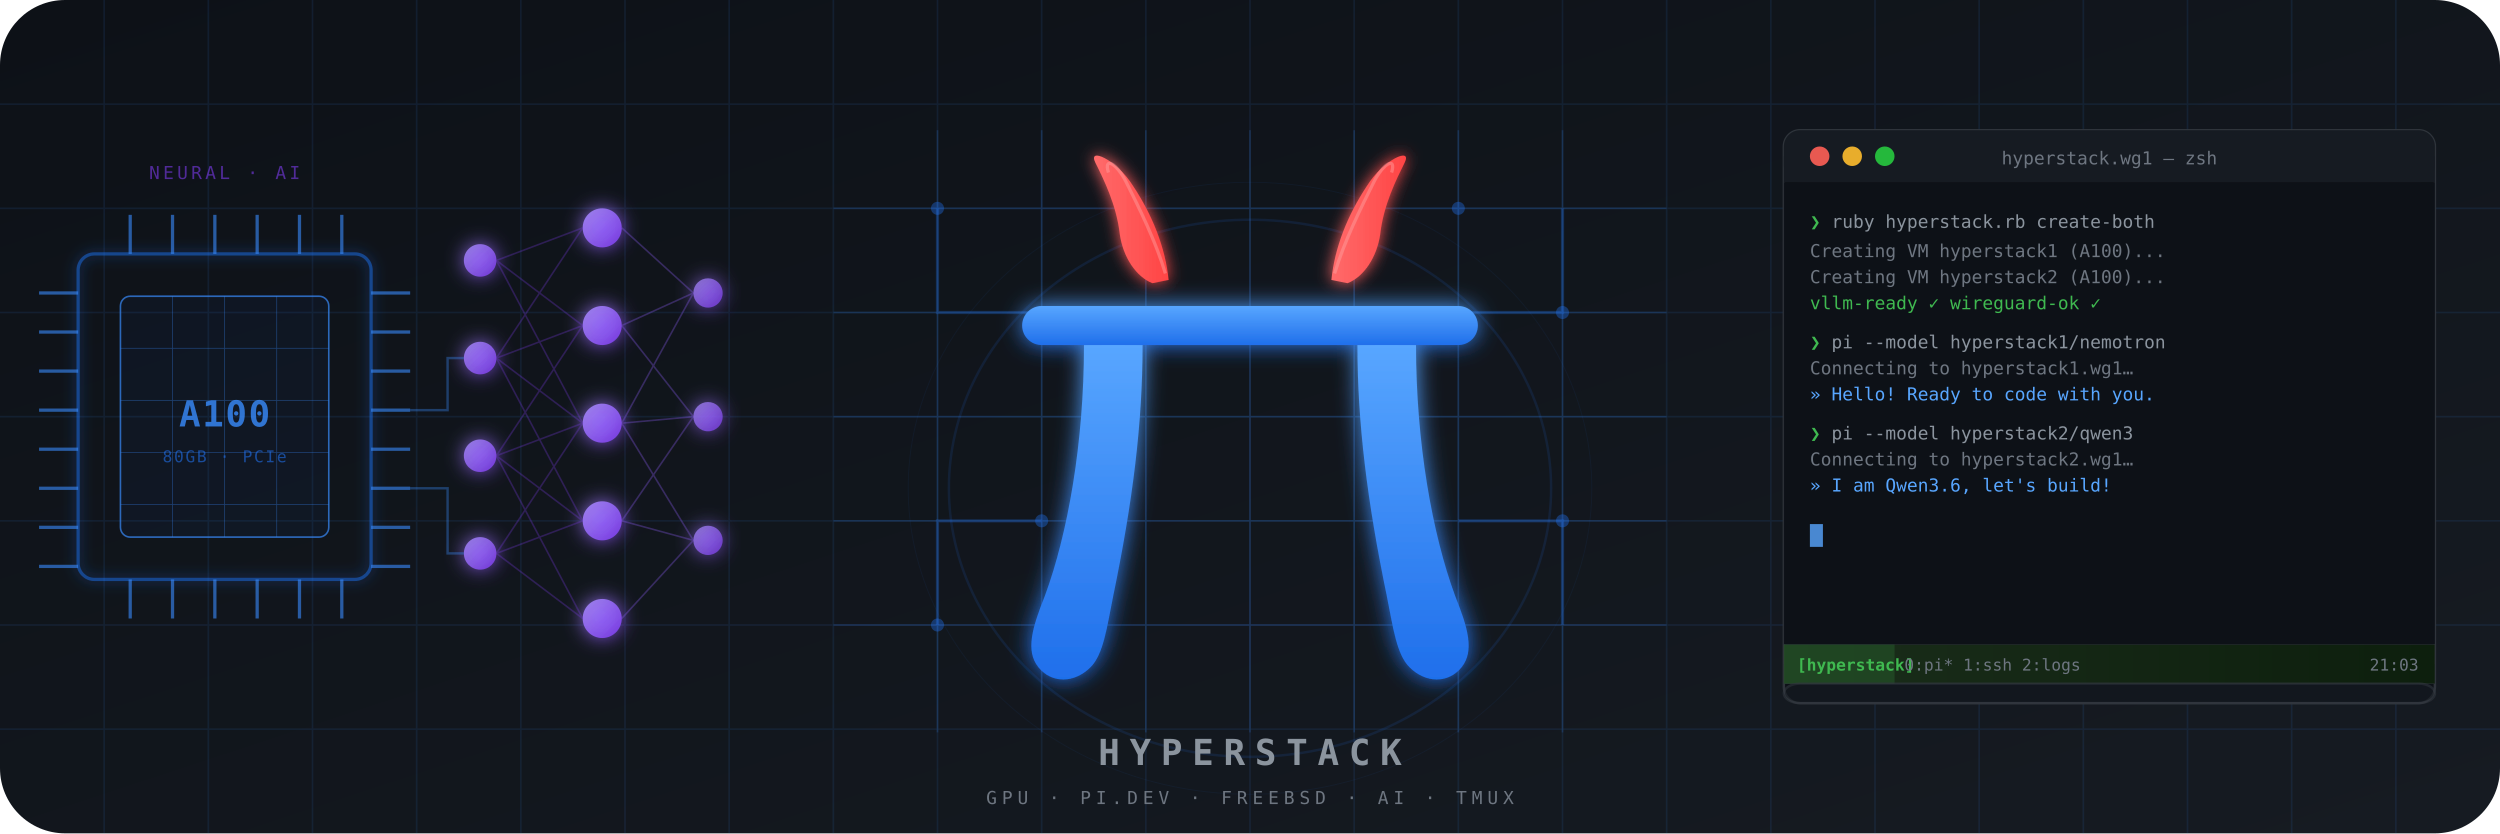
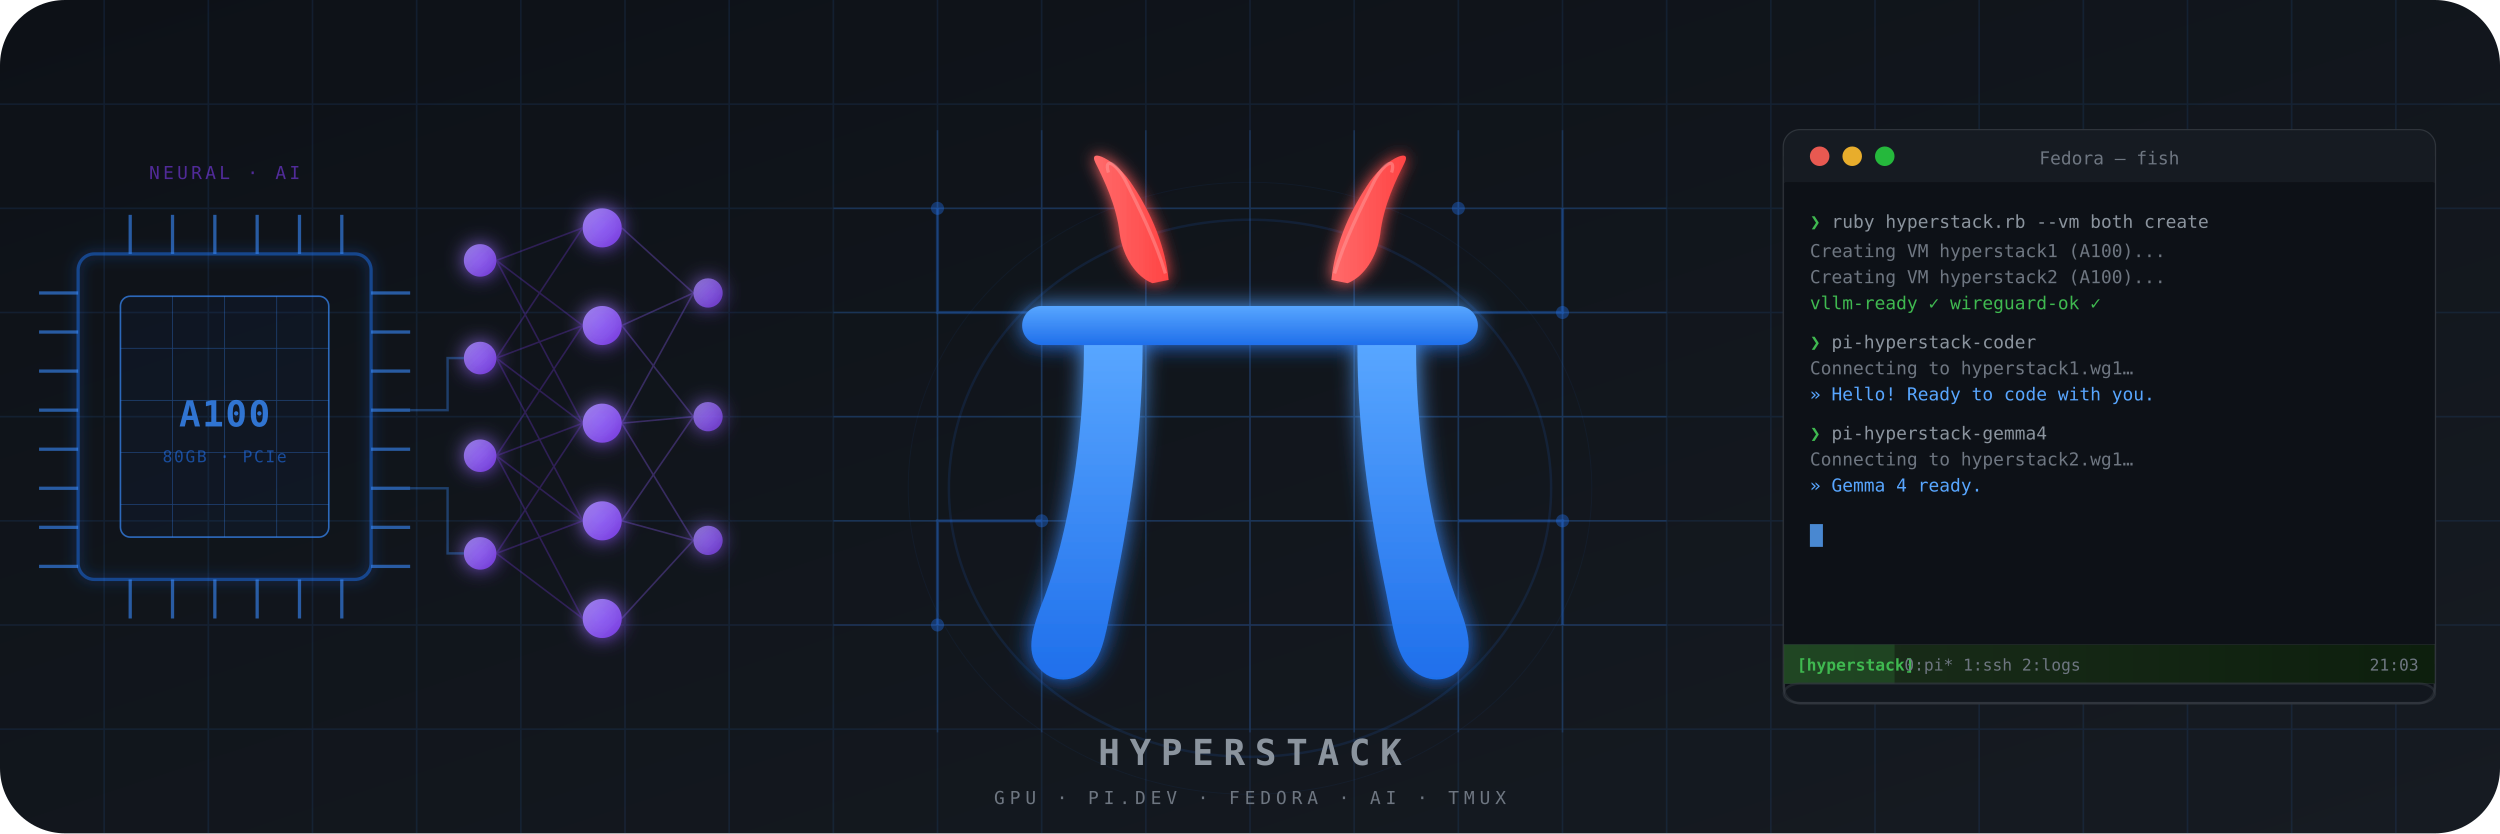
<svg xmlns="http://www.w3.org/2000/svg" viewBox="0 0 1536 512" width="1536" height="512">
  <defs>
    <linearGradient id="bg" x1="0%" y1="0%" x2="100%" y2="100%">
      <stop offset="0%" style="stop-color:#0d1117" />
      <stop offset="100%" style="stop-color:#161b22" />
    </linearGradient>
    <linearGradient id="gpuGrad" x1="0%" y1="0%" x2="100%" y2="100%">
      <stop offset="0%" style="stop-color:#1f6feb" />
      <stop offset="100%" style="stop-color:#388bfd" />
    </linearGradient>
    <linearGradient id="piGrad" x1="0%" y1="0%" x2="0%" y2="100%">
      <stop offset="0%" style="stop-color:#58a6ff" />
      <stop offset="100%" style="stop-color:#1f6feb" />
    </linearGradient>
    <linearGradient id="bsdGrad" x1="0%" y1="0%" x2="100%" y2="0%">
      <stop offset="0%" style="stop-color:#ff6b6b" />
      <stop offset="100%" style="stop-color:#ff4444" />
    </linearGradient>
    <linearGradient id="aiGrad" x1="0%" y1="0%" x2="100%" y2="100%">
      <stop offset="0%" style="stop-color:#a78bfa" />
      <stop offset="100%" style="stop-color:#7c3aed" />
    </linearGradient>
    <linearGradient id="tmuxBar" x1="0%" y1="0%" x2="100%" y2="0%">
      <stop offset="0%" style="stop-color:#1a2d1a" />
      <stop offset="100%" style="stop-color:#0d1f0d" />
    </linearGradient>
    <filter id="glow" x="-25%" y="-25%" width="150%" height="150%">
      <feGaussianBlur in="SourceGraphic" stdDeviation="7" result="blur" />
      <feMerge>
        <feMergeNode in="blur" />
        <feMergeNode in="SourceGraphic" />
      </feMerge>
    </filter>
    <filter id="hornGlow" x="-40%" y="-40%" width="180%" height="180%">
      <feGaussianBlur in="SourceGraphic" stdDeviation="5" result="blur" />
      <feMerge>
        <feMergeNode in="blur" />
        <feMergeNode in="SourceGraphic" />
      </feMerge>
    </filter>
    <filter id="aiGlow" x="-60%" y="-60%" width="220%" height="220%">
      <feGaussianBlur in="SourceGraphic" stdDeviation="6" result="blur" />
      <feMerge>
        <feMergeNode in="blur" />
        <feMergeNode in="SourceGraphic" />
      </feMerge>
    </filter>
    <filter id="chipGlow" x="-20%" y="-20%" width="140%" height="140%">
      <feGaussianBlur in="SourceGraphic" stdDeviation="4" result="blur" />
      <feMerge>
        <feMergeNode in="blur" />
        <feMergeNode in="SourceGraphic" />
      </feMerge>
    </filter>
  </defs>
  <rect width="1536" height="512" rx="40" fill="url(#bg)" />
  <g opacity="0.10" stroke="#388bfd" stroke-width="1">
    <line x1="0" y1="64" x2="1536" y2="64" />
    <line x1="0" y1="128" x2="1536" y2="128" />
    <line x1="0" y1="192" x2="1536" y2="192" />
    <line x1="0" y1="256" x2="1536" y2="256" />
    <line x1="0" y1="320" x2="1536" y2="320" />
    <line x1="0" y1="384" x2="1536" y2="384" />
    <line x1="0" y1="448" x2="1536" y2="448" />
    <line x1="64" y1="0" x2="64" y2="512" />
    <line x1="128" y1="0" x2="128" y2="512" />
    <line x1="192" y1="0" x2="192" y2="512" />
    <line x1="256" y1="0" x2="256" y2="512" />
    <line x1="320" y1="0" x2="320" y2="512" />
    <line x1="384" y1="0" x2="384" y2="512" />
    <line x1="448" y1="0" x2="448" y2="512" />
    <line x1="512" y1="0" x2="512" y2="512" />
    <line x1="576" y1="0" x2="576" y2="512" />
    <line x1="640" y1="0" x2="640" y2="512" />
    <line x1="704" y1="0" x2="704" y2="512" />
    <line x1="768" y1="0" x2="768" y2="512" />
    <line x1="832" y1="0" x2="832" y2="512" />
    <line x1="896" y1="0" x2="896" y2="512" />
    <line x1="960" y1="0" x2="960" y2="512" />
    <line x1="1024" y1="0" x2="1024" y2="512" />
    <line x1="1088" y1="0" x2="1088" y2="512" />
    <line x1="1152" y1="0" x2="1152" y2="512" />
    <line x1="1216" y1="0" x2="1216" y2="512" />
    <line x1="1280" y1="0" x2="1280" y2="512" />
    <line x1="1344" y1="0" x2="1344" y2="512" />
    <line x1="1408" y1="0" x2="1408" y2="512" />
    <line x1="1472" y1="0" x2="1472" y2="512" />
  </g>
  <rect x="48" y="156" width="180" height="200" rx="10" fill="none" stroke="#1f6feb" stroke-width="2" opacity="0.55" filter="url(#chipGlow)" />
  <rect x="74" y="182" width="128" height="148" rx="6" fill="#1f6feb" fill-opacity="0.06" stroke="#388bfd" stroke-width="1" opacity="0.7" />
  <g stroke="#388bfd" stroke-width="0.5" opacity="0.35">
    <line x1="74" y1="214" x2="202" y2="214" />
    <line x1="74" y1="246" x2="202" y2="246" />
    <line x1="74" y1="278" x2="202" y2="278" />
    <line x1="74" y1="310" x2="202" y2="310" />
    <line x1="106" y1="182" x2="106" y2="330" />
    <line x1="138" y1="182" x2="138" y2="330" />
    <line x1="170" y1="182" x2="170" y2="330" />
  </g>
  <g stroke="#388bfd" stroke-width="2" opacity="0.6">
    <line x1="24" y1="180" x2="48" y2="180" />
    <line x1="24" y1="204" x2="48" y2="204" />
    <line x1="24" y1="228" x2="48" y2="228" />
    <line x1="24" y1="252" x2="48" y2="252" />
    <line x1="24" y1="276" x2="48" y2="276" />
    <line x1="24" y1="300" x2="48" y2="300" />
    <line x1="24" y1="324" x2="48" y2="324" />
    <line x1="24" y1="348" x2="48" y2="348" />
  </g>
  <g stroke="#388bfd" stroke-width="2" opacity="0.6">
    <line x1="228" y1="180" x2="252" y2="180" />
    <line x1="228" y1="204" x2="252" y2="204" />
    <line x1="228" y1="228" x2="252" y2="228" />
    <line x1="228" y1="252" x2="252" y2="252" />
    <line x1="228" y1="276" x2="252" y2="276" />
    <line x1="228" y1="300" x2="252" y2="300" />
    <line x1="228" y1="324" x2="252" y2="324" />
    <line x1="228" y1="348" x2="252" y2="348" />
  </g>
  <g stroke="#388bfd" stroke-width="2" opacity="0.6">
    <line x1="80" y1="132" x2="80" y2="156" />
    <line x1="106" y1="132" x2="106" y2="156" />
    <line x1="132" y1="132" x2="132" y2="156" />
    <line x1="158" y1="132" x2="158" y2="156" />
    <line x1="184" y1="132" x2="184" y2="156" />
    <line x1="210" y1="132" x2="210" y2="156" />
  </g>
  <g stroke="#388bfd" stroke-width="2" opacity="0.6">
    <line x1="80" y1="356" x2="80" y2="380" />
    <line x1="106" y1="356" x2="106" y2="380" />
    <line x1="132" y1="356" x2="132" y2="380" />
    <line x1="158" y1="356" x2="158" y2="380" />
    <line x1="184" y1="356" x2="184" y2="380" />
    <line x1="210" y1="356" x2="210" y2="380" />
  </g>
  <text x="138" y="262" text-anchor="middle" font-family="'SF Mono','Fira Code','Consolas',monospace" font-size="22" font-weight="700" letter-spacing="1" fill="#388bfd" opacity="0.8">A100</text>
  <text x="138" y="284" text-anchor="middle" font-family="'SF Mono','Fira Code','Consolas',monospace" font-size="10" font-weight="400" letter-spacing="1" fill="#1f6feb" opacity="0.6">80GB · PCIe</text>
  <g filter="url(#aiGlow)">
    <circle cx="295" cy="160" r="10" fill="url(#aiGrad)" opacity="0.85" />
    <circle cx="295" cy="220" r="10" fill="url(#aiGrad)" opacity="0.85" />
    <circle cx="295" cy="280" r="10" fill="url(#aiGrad)" opacity="0.85" />
    <circle cx="295" cy="340" r="10" fill="url(#aiGrad)" opacity="0.85" />
  </g>
  <g filter="url(#aiGlow)">
    <circle cx="370" cy="140" r="12" fill="url(#aiGrad)" opacity="0.90" />
    <circle cx="370" cy="200" r="12" fill="url(#aiGrad)" opacity="0.90" />
    <circle cx="370" cy="260" r="12" fill="url(#aiGrad)" opacity="0.90" />
    <circle cx="370" cy="320" r="12" fill="url(#aiGrad)" opacity="0.90" />
    <circle cx="370" cy="380" r="12" fill="url(#aiGrad)" opacity="0.90" />
  </g>
  <g filter="url(#aiGlow)">
    <circle cx="435" cy="180" r="9" fill="url(#aiGrad)" opacity="0.75" />
    <circle cx="435" cy="256" r="9" fill="url(#aiGrad)" opacity="0.75" />
    <circle cx="435" cy="332" r="9" fill="url(#aiGrad)" opacity="0.75" />
  </g>
  <g stroke="#7c3aed" stroke-width="1" fill="none" opacity="0.28">
    <line x1="305" y1="160" x2="358" y2="140" />
    <line x1="305" y1="160" x2="358" y2="200" />
    <line x1="305" y1="160" x2="358" y2="260" />
    <line x1="305" y1="220" x2="358" y2="140" />
    <line x1="305" y1="220" x2="358" y2="200" />
    <line x1="305" y1="220" x2="358" y2="260" />
    <line x1="305" y1="220" x2="358" y2="320" />
    <line x1="305" y1="280" x2="358" y2="200" />
    <line x1="305" y1="280" x2="358" y2="260" />
    <line x1="305" y1="280" x2="358" y2="320" />
    <line x1="305" y1="280" x2="358" y2="380" />
    <line x1="305" y1="340" x2="358" y2="260" />
    <line x1="305" y1="340" x2="358" y2="320" />
    <line x1="305" y1="340" x2="358" y2="380" />
  </g>
  <g stroke="#8b5cf6" stroke-width="1" fill="none" opacity="0.32">
    <line x1="382" y1="140" x2="426" y2="180" />
    <line x1="382" y1="200" x2="426" y2="180" />
    <line x1="382" y1="200" x2="426" y2="256" />
    <line x1="382" y1="260" x2="426" y2="180" />
    <line x1="382" y1="260" x2="426" y2="256" />
    <line x1="382" y1="260" x2="426" y2="332" />
    <line x1="382" y1="320" x2="426" y2="256" />
    <line x1="382" y1="320" x2="426" y2="332" />
    <line x1="382" y1="380" x2="426" y2="332" />
  </g>
  <g stroke="#388bfd" stroke-width="1.5" fill="none" opacity="0.35">
    <polyline points="252,252 275,252 275,220 285,220" />
    <polyline points="252,300 275,300 275,340 285,340" />
  </g>
  <text x="138" y="110" text-anchor="middle" font-family="'SF Mono','Fira Code','Consolas',monospace" font-size="11" font-weight="400" letter-spacing="2" fill="#7c3aed" opacity="0.6">NEURAL · AI</text>
  <g opacity="0.18" stroke="#388bfd" stroke-width="1">
    <line x1="512" y1="128" x2="1024" y2="128" />
    <line x1="512" y1="192" x2="1024" y2="192" />
    <line x1="512" y1="256" x2="1024" y2="256" />
    <line x1="512" y1="320" x2="1024" y2="320" />
    <line x1="512" y1="384" x2="1024" y2="384" />
    <line x1="576" y1="80" x2="576" y2="450" />
    <line x1="640" y1="80" x2="640" y2="450" />
    <line x1="704" y1="80" x2="704" y2="450" />
    <line x1="768" y1="80" x2="768" y2="450" />
    <line x1="832" y1="80" x2="832" y2="450" />
    <line x1="896" y1="80" x2="896" y2="450" />
    <line x1="960" y1="80" x2="960" y2="450" />
  </g>
  <g fill="#1f6feb" opacity="0.38">
    <circle cx="576" cy="128" r="4" />
    <circle cx="640" cy="192" r="4" />
    <circle cx="896" cy="128" r="4" />
    <circle cx="960" cy="192" r="4" />
    <circle cx="576" cy="384" r="4" />
    <circle cx="640" cy="320" r="4" />
    <circle cx="896" cy="384" r="4" />
    <circle cx="960" cy="320" r="4" />
  </g>
  <g stroke="#1f6feb" stroke-width="2" fill="none" opacity="0.25">
    <polyline points="576,128 576,192 640,192" />
    <polyline points="960,128 960,192 896,192" />
    <polyline points="576,384 576,320 640,320" />
    <polyline points="960,384 960,320 896,320" />
  </g>
  <ellipse cx="768" cy="300" rx="185" ry="165" fill="none" stroke="#1f6feb" stroke-width="1.5" opacity="0.13" />
  <ellipse cx="768" cy="300" rx="210" ry="188" fill="none" stroke="#1f6feb" stroke-width="0.5" opacity="0.07" />
  <path d="M 718 172              C 716 152 708 132 696 114              C 686 98 668 90 673 100              C 678 110 686 126 688 144              C 690 158 698 170 708 174 Z" fill="url(#bsdGrad)" filter="url(#hornGlow)" />
  <path d="M 716 168 C 710 148 700 128 692 112 C 686 100 678 96 681 106" stroke="#ffaaaa" stroke-width="2" fill="none" opacity="0.4" />
  <path d="M 818 172              C 820 152 828 132 840 114              C 850 98 868 90 863 100              C 858 110 850 126 848 144              C 846 158 838 170 828 174 Z" fill="url(#bsdGrad)" filter="url(#hornGlow)" />
  <path d="M 820 168 C 826 148 836 128 844 112 C 850 100 858 96 855 106" stroke="#ffaaaa" stroke-width="2" fill="none" opacity="0.4" />
  <g filter="url(#glow)">
    <rect x="628" y="188" width="280" height="24" rx="12" fill="url(#piGrad)" />
    <path d="M 666 212                C 666 272 656 328 642 366                C 634 386 630 400 638 410                C 646 420 660 420 670 410                C 678 402 680 386 684 366                C 696 308 702 260 702 212 Z" fill="url(#piGrad)" />
    <path d="M 870 212                C 870 272 880 328 894 366                C 902 386 906 400 898 410                C 890 420 876 420 866 410                C 858 402 856 386 852 366                C 840 308 834 260 834 212 Z" fill="url(#piGrad)" />
  </g>
  <rect x="1096" y="80" width="400" height="352" rx="10" fill="#0d1117" stroke="#30363d" stroke-width="1.5" opacity="0.95" />
  <rect x="1096" y="80" width="400" height="32" rx="10" fill="#161b22" />
  <rect x="1096" y="96" width="400" height="16" fill="#161b22" />
  <circle cx="1118" cy="96" r="6" fill="#ff5f56" opacity="0.9" />
  <circle cx="1138" cy="96" r="6" fill="#ffbd2e" opacity="0.9" />
  <circle cx="1158" cy="96" r="6" fill="#27c93f" opacity="0.9" />
-   <text x="1296" y="101" text-anchor="middle" font-family="'SF Mono','Fira Code','Consolas',monospace" font-size="11" fill="#6e7681">hyperstack.wg1 — zsh</text>
+   <text x="1296" y="101" text-anchor="middle" font-family="'SF Mono','Fira Code','Consolas',monospace" font-size="11" fill="#6e7681">Fedora — fish</text>
  <rect x="1096" y="112" width="400" height="284" fill="#0d1117" opacity="0.95" />
  <g font-family="'SF Mono','Fira Code','Consolas',monospace" font-size="11" fill="#c9d1d9">
    <text x="1112" y="140">
      <tspan fill="#3fb950">❯</tspan>
-       <tspan fill="#8b949e"> ruby hyperstack.rb create-both</tspan>
+       <tspan fill="#8b949e"> ruby hyperstack.rb --vm both create</tspan>
    </text>
    <text x="1112" y="158" fill="#6e7681">  Creating VM hyperstack1 (A100)...</text>
    <text x="1112" y="174" fill="#6e7681">  Creating VM hyperstack2 (A100)...</text>
    <text x="1112" y="190" fill="#3fb950">  vllm-ready ✓  wireguard-ok ✓</text>
    <text x="1112" y="214">
      <tspan fill="#3fb950">❯</tspan>
-       <tspan fill="#8b949e"> pi --model hyperstack1/nemotron</tspan>
+       <tspan fill="#8b949e"> pi-hyperstack-coder</tspan>
    </text>
    <text x="1112" y="230" fill="#6e7681">  Connecting to hyperstack1.wg1…</text>
    <text x="1112" y="246" fill="#58a6ff">  » Hello! Ready to code with you.</text>
    <text x="1112" y="270">
      <tspan fill="#3fb950">❯</tspan>
-       <tspan fill="#8b949e"> pi --model hyperstack2/qwen3</tspan>
+       <tspan fill="#8b949e"> pi-hyperstack-gemma4</tspan>
    </text>
    <text x="1112" y="286" fill="#6e7681">  Connecting to hyperstack2.wg1…</text>
-     <text x="1112" y="302" fill="#58a6ff">  » I am Qwen3.6, let's build!</text>
+     <text x="1112" y="302" fill="#58a6ff">  » Gemma 4 ready.</text>
    <rect x="1112" y="322" width="8" height="14" fill="#58a6ff" opacity="0.8" />
  </g>
  <rect x="1096" y="396" width="400" height="24" rx="0" fill="url(#tmuxBar)" />
  <rect x="1096" y="408" width="400" height="12" fill="url(#tmuxBar)" />
  <rect x="1096" y="396" width="400" height="24" fill="none" stroke="#30363d" stroke-width="0.5" opacity="0.5" />
  <rect x="1096" y="396" width="68" height="24" fill="#3fb950" opacity="0.18" />
  <text x="1104" y="412" font-family="'SF Mono','Fira Code','Consolas',monospace" font-size="10" font-weight="600" fill="#3fb950">[hyperstack]</text>
  <text x="1170" y="412" font-family="'SF Mono','Fira Code','Consolas',monospace" font-size="10" fill="#6e7681">0:pi*  1:ssh  2:logs</text>
  <text x="1486" y="412" text-anchor="end" font-family="'SF Mono','Fira Code','Consolas',monospace" font-size="10" fill="#6e7681">21:03</text>
  <rect x="1096" y="420" width="400" height="12" rx="10" fill="#161b22" stroke="#30363d" stroke-width="1.5" opacity="0.6" />
  <text x="768" y="470" text-anchor="middle" font-family="'SF Mono','Fira Code','Consolas',monospace" font-size="22" font-weight="700" letter-spacing="6" fill="#8b949e">HYPERSTACK</text>
-   <text x="768" y="494" text-anchor="middle" font-family="'SF Mono','Fira Code','Consolas',monospace" font-size="11" font-weight="400" letter-spacing="3" fill="#6e7681">GPU · PI.DEV · FREEBSD · AI · TMUX</text>
+   <text x="768" y="494" text-anchor="middle" font-family="'SF Mono','Fira Code','Consolas',monospace" font-size="11" font-weight="400" letter-spacing="3" fill="#6e7681">GPU · PI.DEV · FEDORA · AI · TMUX</text>
</svg>
